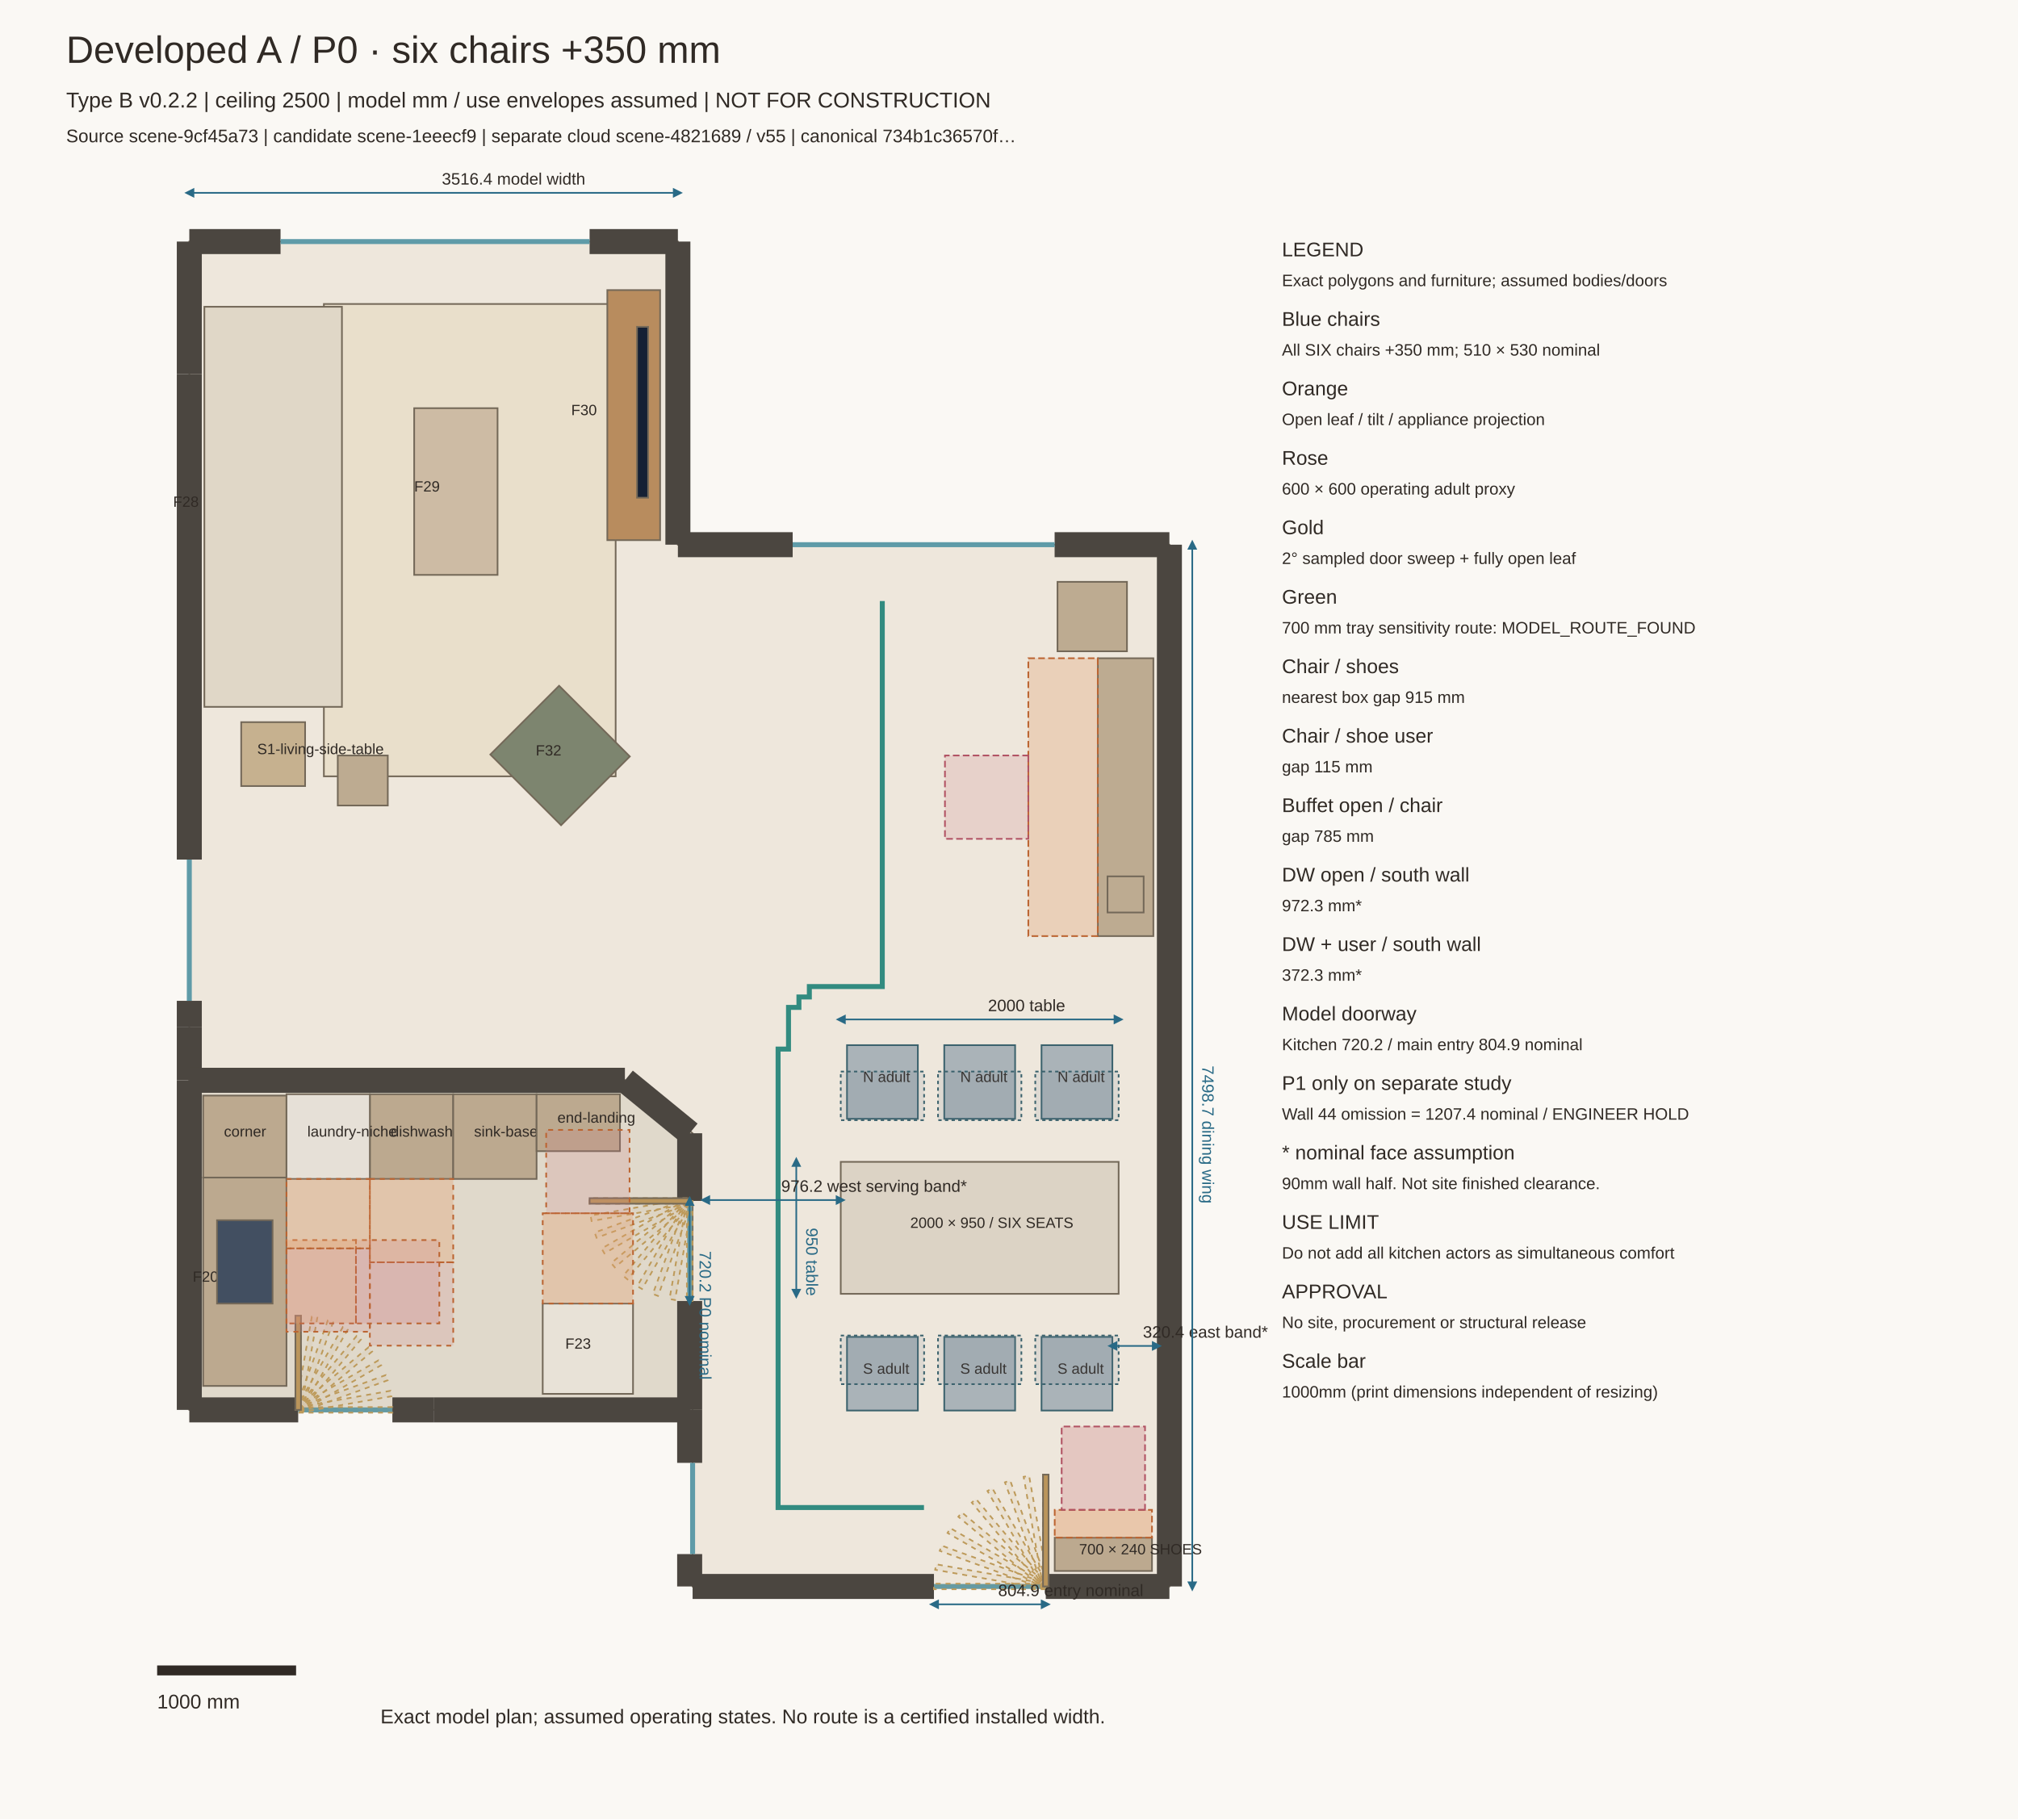
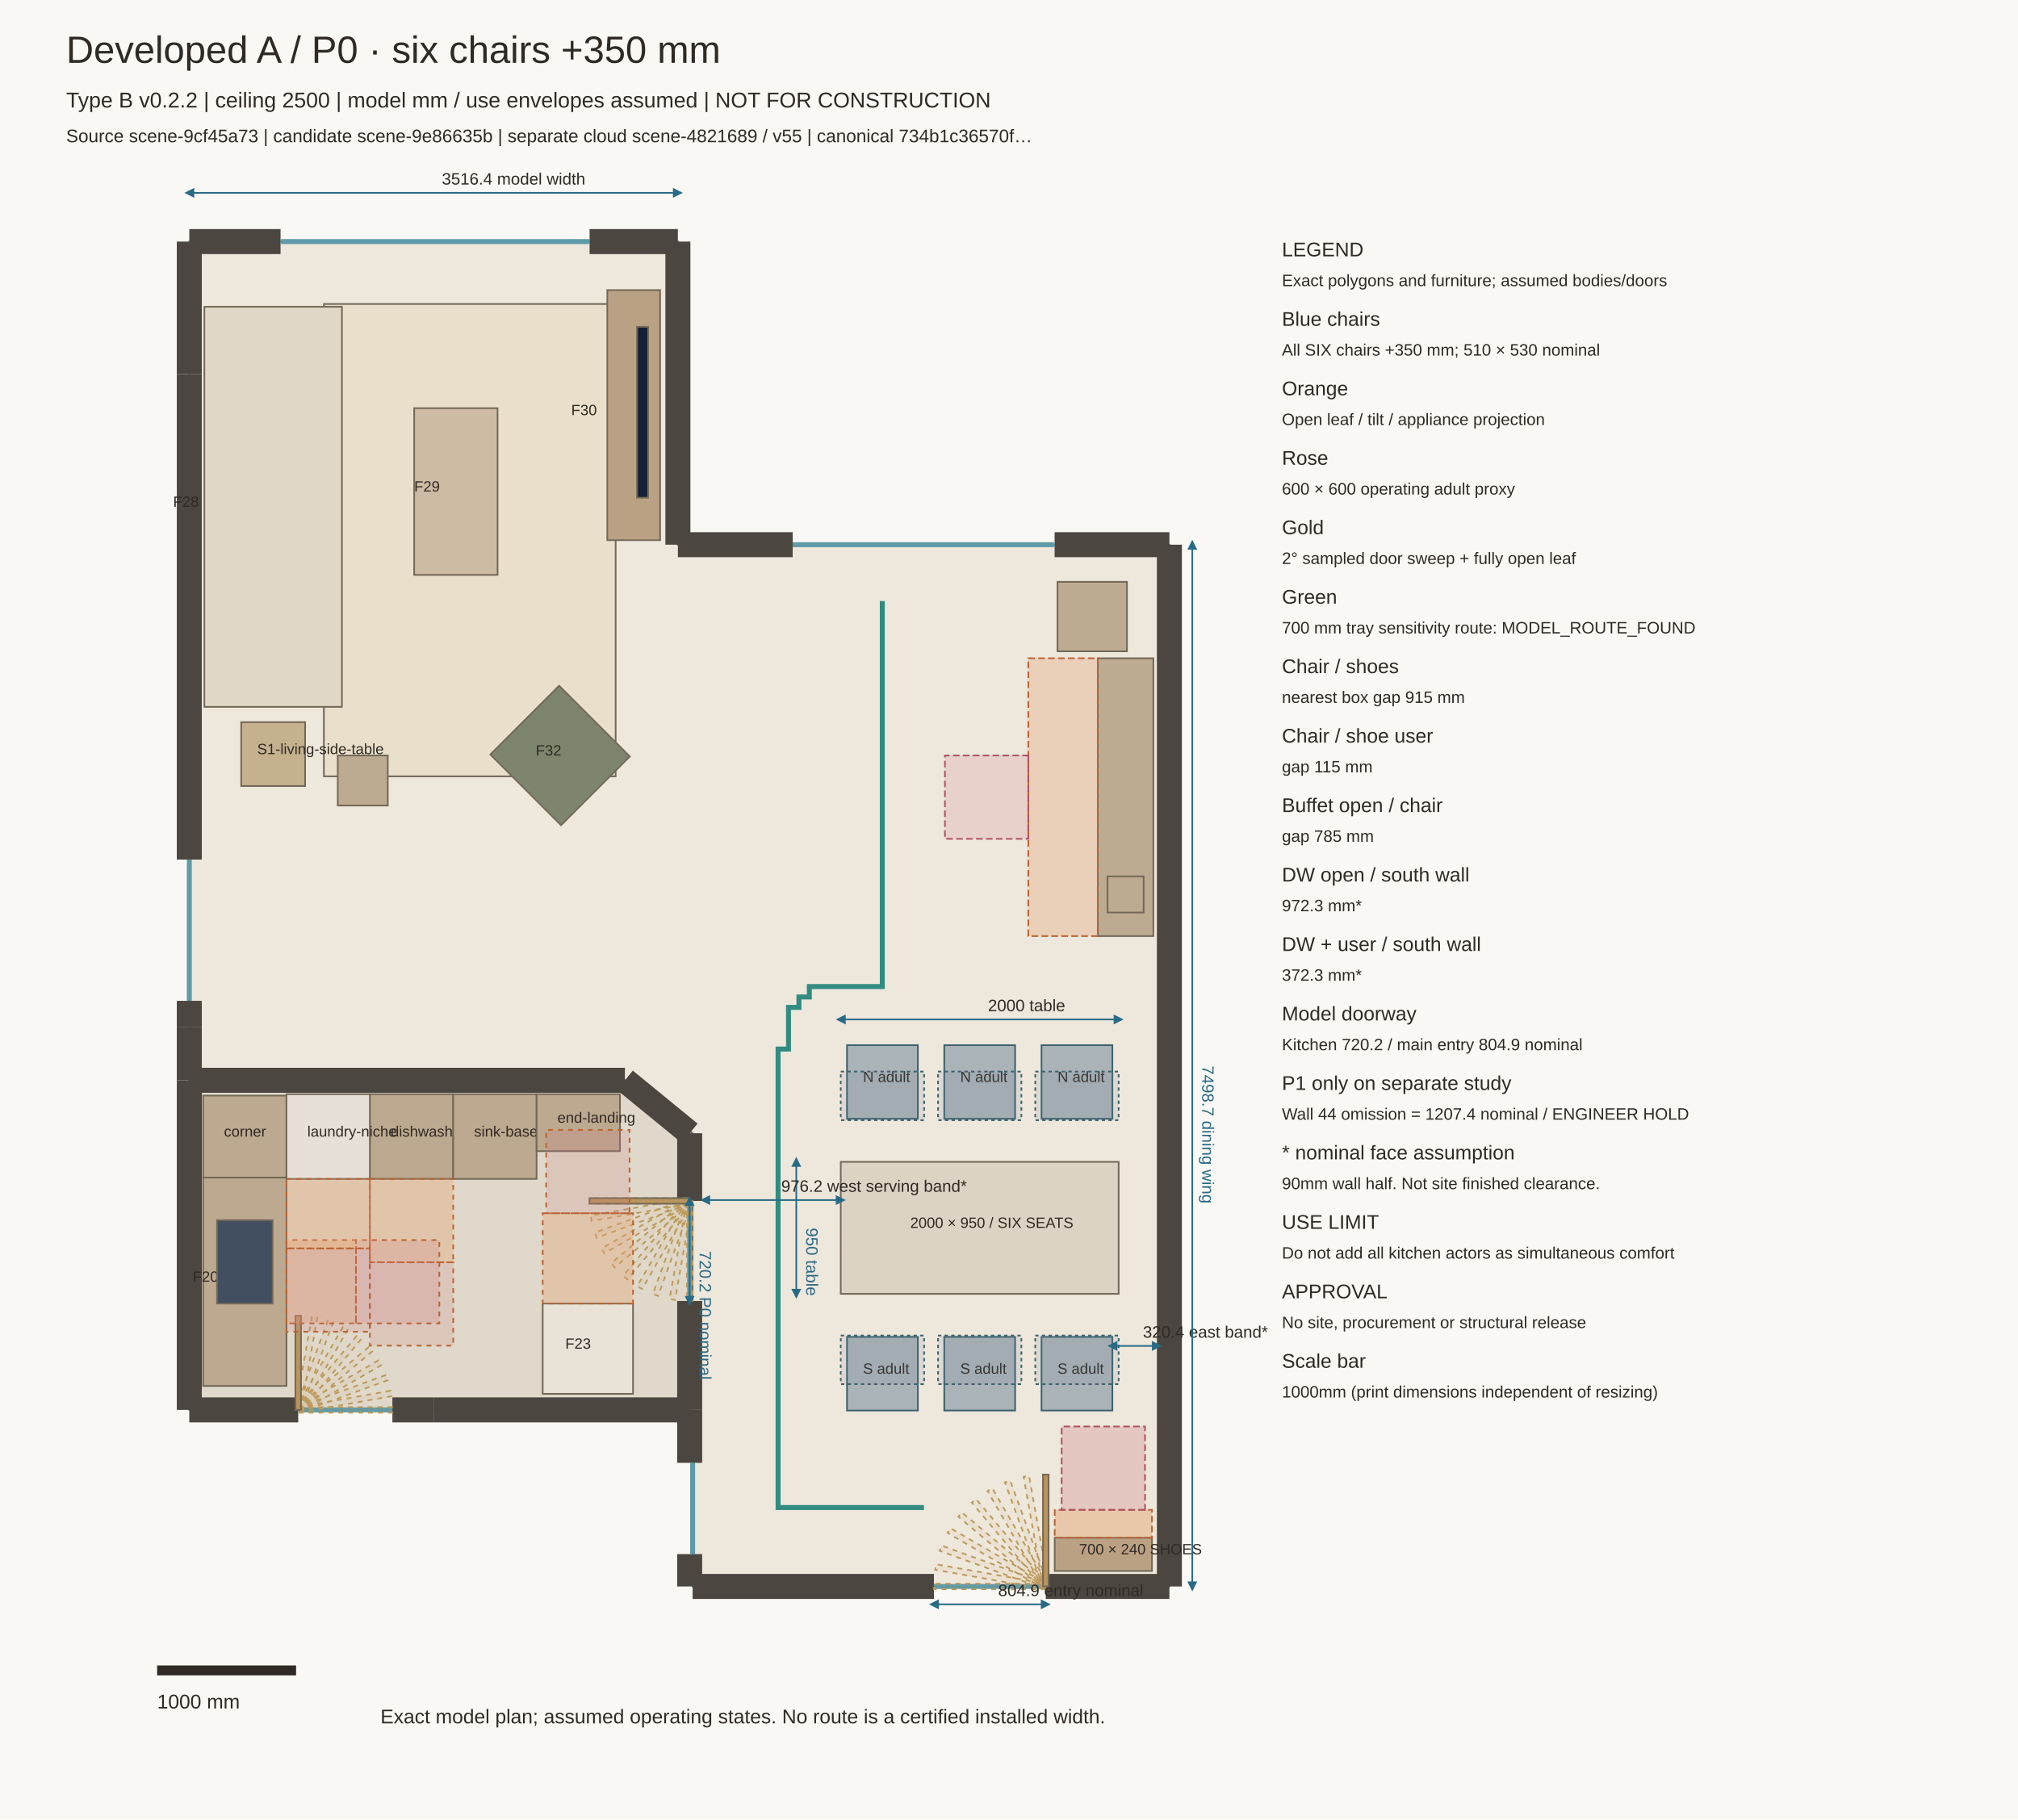
<svg xmlns="http://www.w3.org/2000/svg" width="1220" height="1100" viewBox="0 0 1220 1100">
  <defs>
    <marker id="arrow" markerWidth="6" markerHeight="6" refX="3" refY="3" orient="auto-start-reverse">
      <path d="M0 0 L6 3 L0 6Z" fill="#296a86" />
    </marker>
  </defs>
  <rect width="1220" height="1100" fill="#faf8f4" />
  <g font-family="Arial,sans-serif">
    <text x="40" y="38" font-size="23" fill="#302a25">Developed A / P0 · six chairs +350 mm</text>
    <text x="40" y="65" font-size="13" fill="#302a25">Type B v0.2.2 | ceiling 2500 | model mm / use envelopes assumed | NOT FOR CONSTRUCTION</text>
-     <text x="40" y="86" font-size="11" fill="#302a25">Source scene-9cf45a73 | candidate scene-1eeecf9 | separate cloud scene-4821689 / v55 | canonical 734b1c36570f…</text>
+     <text x="40" y="86" font-size="11" fill="#302a25">Source scene-9cf45a73 | candidate scene-9e86635b | separate cloud scene-4821689 / v55 | canonical 734b1c36570f…</text>
    <polygon points="114.45,146.06 409.82,146.06 409.82,329.34 706.98,329.34 706.98,959.23 418.72,959.23 418.72,685.21 377.79,653.18 114.45,653.18" fill="#eee7dc" stroke="#736858" stroke-width="1" />
    <polygon points="114.45,653.18 377.79,653.18 416.94,685.21 416.94,852.47 114.45,852.47" fill="#e0d9cb" stroke="#736858" stroke-width="1" />
    <path d="M114.448,146.063 L114.448,226.134" stroke="#4b4640" stroke-width="15.12" />
    <path d="M114.448,226.134 L114.448,519.729" stroke="#4b4640" stroke-width="15.12" />
    <path d="M114.448,605.138 L114.448,621.152" stroke="#4b4640" stroke-width="15.12" />
    <path d="M114.448,621.152 L114.448,653.181" stroke="#4b4640" stroke-width="15.12" />
    <path d="M114.448,653.181 L114.448,852.469" stroke="#4b4640" stroke-width="15.12" />
    <path d="M114.448,852.469 L180.285,852.469" stroke="#4b4640" stroke-width="15.12" />
    <path d="M237.224,852.469 L262.135,852.469" stroke="#4b4640" stroke-width="15.12" />
    <path d="M262.135,852.469 L416.939,852.469" stroke="#4b4640" stroke-width="15.12" />
    <path d="M114.448,653.181 L377.794,653.181" stroke="#4b4640" stroke-width="15.12" />
    <path d="M416.939,685.209 L416.939,726.134" stroke="#4b4640" stroke-width="15.12" />
    <path d="M416.939,786.633 L416.939,852.469" stroke="#4b4640" stroke-width="15.12" />
    <path d="M416.939,852.469 L416.939,884.498" stroke="#4b4640" stroke-width="15.12" />
    <path d="M416.939,939.658 L416.939,959.231" stroke="#4b4640" stroke-width="15.12" />
    <path d="M418.719,959.231 L564.626,959.231" stroke="#4b4640" stroke-width="15.12" />
    <path d="M632.242,959.231 L706.975,959.231" stroke="#4b4640" stroke-width="15.12" />
    <path d="M706.975,329.337 L706.975,959.231" stroke="#4b4640" stroke-width="15.12" />
    <path d="M409.822,329.337 L479.217,329.337" stroke="#4b4640" stroke-width="15.12" />
    <path d="M637.58,329.337 L706.975,329.337" stroke="#4b4640" stroke-width="15.12" />
    <path d="M409.822,146.063 L409.822,329.337" stroke="#4b4640" stroke-width="15.12" />
    <path d="M114.448,146.063 L169.609,146.063" stroke="#4b4640" stroke-width="15.12" />
    <path d="M356.441,146.063 L409.822,146.063" stroke="#4b4640" stroke-width="15.12" />
    <path d="M377.794,653.181 L416.939,685.209" stroke="#4b4640" stroke-width="15.12" />
    <path d="M114.448,519.729 L114.448,605.138" stroke="#5f9ba8" stroke-width="3" />
    <path d="M416.939,726.134 L416.939,786.633" stroke="#5f9ba8" stroke-width="3" />
    <path d="M180.285,852.469 L237.224,852.469" stroke="#5f9ba8" stroke-width="3" />
    <path d="M418.719,884.498 L418.719,939.658" stroke="#5f9ba8" stroke-width="3" />
    <path d="M564.626,959.231 L632.242,959.231" stroke="#5f9ba8" stroke-width="3" />
    <path d="M169.609,146.063 L356.441,146.063" stroke="#5f9ba8" stroke-width="3" />
    <path d="M479.217,329.337 L637.58,329.337" stroke="#5f9ba8" stroke-width="3" />
    <polygon points="632.24,960.91 564.63,960.91 564.63,957.55 632.24,957.55" fill="#bd9a5a" fill-opacity="0.071" stroke="#bd9a5a" stroke-width="1" stroke-dasharray="3 3" />
    <polygon points="631.95,960.89 565.36,949.14 565.95,945.83 632.53,957.58" fill="#bd9a5a" fill-opacity="0.071" stroke="#bd9a5a" stroke-width="1" stroke-dasharray="3 3" />
    <polygon points="631.67,960.81 568.13,937.68 569.28,934.53 632.82,957.65" fill="#bd9a5a" fill-opacity="0.071" stroke="#bd9a5a" stroke-width="1" stroke-dasharray="3 3" />
    <polygon points="631.40,960.69 572.85,926.88 574.53,923.97 633.08,957.78" fill="#bd9a5a" fill-opacity="0.071" stroke="#bd9a5a" stroke-width="1" stroke-dasharray="3 3" />
    <polygon points="631.16,960.52 579.37,917.06 581.53,914.48 633.32,957.94" fill="#bd9a5a" fill-opacity="0.071" stroke="#bd9a5a" stroke-width="1" stroke-dasharray="3 3" />
    <polygon points="630.96,960.31 587.49,908.51 590.07,906.35 633.53,958.15" fill="#bd9a5a" fill-opacity="0.071" stroke="#bd9a5a" stroke-width="1" stroke-dasharray="3 3" />
    <polygon points="630.79,960.07 596.98,901.51 599.89,899.83 633.70,958.39" fill="#bd9a5a" fill-opacity="0.071" stroke="#bd9a5a" stroke-width="1" stroke-dasharray="3 3" />
    <polygon points="630.66,959.81 607.54,896.27 610.69,895.12 633.82,958.66" fill="#bd9a5a" fill-opacity="0.071" stroke="#bd9a5a" stroke-width="1" stroke-dasharray="3 3" />
    <polygon points="630.59,959.52 618.85,892.93 622.16,892.35 633.90,958.94" fill="#bd9a5a" fill-opacity="0.071" stroke="#bd9a5a" stroke-width="1" stroke-dasharray="3 3" />
    <polygon points="630.56,959.23 630.56,891.61 633.92,891.61 633.92,959.23" fill="#bd9a5a" fill-opacity="0.071" stroke="#bd9a5a" stroke-width="1" stroke-dasharray="3 3" />
    <polygon points="630.56,959.23 630.56,891.61 633.92,891.61 633.92,959.23" fill="#ba955b" stroke="#736858" stroke-width="1" />
    <polygon points="418.62,726.13 418.62,786.63 415.26,786.63 415.26,726.13" fill="#bd9a5a" fill-opacity="0.071" stroke="#bd9a5a" stroke-width="1" stroke-dasharray="3 3" />
    <polygon points="418.59,726.43 408.09,786.01 404.78,785.42 415.29,725.84" fill="#bd9a5a" fill-opacity="0.071" stroke="#bd9a5a" stroke-width="1" stroke-dasharray="3 3" />
    <polygon points="418.52,726.71 397.83,783.56 394.67,782.41 415.36,725.56" fill="#bd9a5a" fill-opacity="0.071" stroke="#bd9a5a" stroke-width="1" stroke-dasharray="3 3" />
    <polygon points="418.39,726.97 388.15,779.37 385.24,777.69 415.48,725.29" fill="#bd9a5a" fill-opacity="0.071" stroke="#bd9a5a" stroke-width="1" stroke-dasharray="3 3" />
    <polygon points="418.23,727.21 379.34,773.56 376.77,771.40 415.65,725.05" fill="#bd9a5a" fill-opacity="0.071" stroke="#bd9a5a" stroke-width="1" stroke-dasharray="3 3" />
    <polygon points="418.02,727.42 371.68,766.31 369.52,763.74 415.86,724.85" fill="#bd9a5a" fill-opacity="0.071" stroke="#bd9a5a" stroke-width="1" stroke-dasharray="3 3" />
    <polygon points="417.78,727.59 365.39,757.84 363.71,754.93 416.10,724.68" fill="#bd9a5a" fill-opacity="0.071" stroke="#bd9a5a" stroke-width="1" stroke-dasharray="3 3" />
    <polygon points="417.51,727.71 360.66,748.40 359.52,745.25 416.36,724.56" fill="#bd9a5a" fill-opacity="0.071" stroke="#bd9a5a" stroke-width="1" stroke-dasharray="3 3" />
    <polygon points="417.23,727.79 357.65,738.29 357.07,734.99 416.65,724.48" fill="#bd9a5a" fill-opacity="0.071" stroke="#bd9a5a" stroke-width="1" stroke-dasharray="3 3" />
    <polygon points="416.94,727.81 356.44,727.81 356.44,724.45 416.94,724.45" fill="#bd9a5a" fill-opacity="0.071" stroke="#bd9a5a" stroke-width="1" stroke-dasharray="3 3" />
    <polygon points="416.94,727.81 356.44,727.81 356.44,724.45 416.94,724.45" fill="#ba955b" stroke="#736858" stroke-width="1" />
    <polygon points="180.28,850.79 237.22,850.79 237.22,854.15 180.28,854.15" fill="#bd9a5a" fill-opacity="0.071" stroke="#bd9a5a" stroke-width="1" stroke-dasharray="3 3" />
    <polygon points="179.99,850.81 236.07,840.93 236.65,844.24 180.58,854.12" fill="#bd9a5a" fill-opacity="0.071" stroke="#bd9a5a" stroke-width="1" stroke-dasharray="3 3" />
    <polygon points="179.71,850.89 233.22,831.42 234.36,834.57 180.86,854.05" fill="#bd9a5a" fill-opacity="0.071" stroke="#bd9a5a" stroke-width="1" stroke-dasharray="3 3" />
    <polygon points="179.44,851.01 228.76,822.54 230.44,825.45 181.12,853.92" fill="#bd9a5a" fill-opacity="0.071" stroke="#bd9a5a" stroke-width="1" stroke-dasharray="3 3" />
    <polygon points="179.20,851.18 222.82,814.58 224.98,817.16 181.36,853.76" fill="#bd9a5a" fill-opacity="0.071" stroke="#bd9a5a" stroke-width="1" stroke-dasharray="3 3" />
    <polygon points="179.00,851.39 215.60,807.77 218.17,809.93 181.57,853.55" fill="#bd9a5a" fill-opacity="0.071" stroke="#bd9a5a" stroke-width="1" stroke-dasharray="3 3" />
    <polygon points="178.83,851.63 207.30,802.32 210.21,804.00 181.74,853.31" fill="#bd9a5a" fill-opacity="0.071" stroke="#bd9a5a" stroke-width="1" stroke-dasharray="3 3" />
    <polygon points="178.71,851.89 198.18,798.39 201.34,799.54 181.86,853.04" fill="#bd9a5a" fill-opacity="0.071" stroke="#bd9a5a" stroke-width="1" stroke-dasharray="3 3" />
    <polygon points="178.63,852.18 188.52,796.10 191.83,796.69 181.94,852.76" fill="#bd9a5a" fill-opacity="0.071" stroke="#bd9a5a" stroke-width="1" stroke-dasharray="3 3" />
    <polygon points="178.60,852.47 178.60,795.53 181.96,795.53 181.96,852.47" fill="#bd9a5a" fill-opacity="0.071" stroke="#bd9a5a" stroke-width="1" stroke-dasharray="3 3" />
    <polygon points="178.60,852.47 178.60,795.53 181.96,795.53 181.96,852.47" fill="#ba955b" stroke="#736858" stroke-width="1" />
    <polygon points="122.80,837.99 122.80,711.99 173.20,711.99 173.20,837.99" fill="#BCA98F" stroke="#736858" stroke-width="1" />
    <text x="116.504" y="774.992" font-size="9" fill="#302a25">F20</text>
    <polygon points="276.10,670.41 322.30,670.41 322.30,704.01 276.10,704.01" fill="#eef2f5" stroke="#736858" stroke-width="1" />
    <polygon points="131.20,788.18 131.20,737.78 164.80,737.78 164.80,788.18" fill="#424f61" stroke="#736858" stroke-width="1" />
    <polygon points="382.70,842.78 328.10,842.78 328.10,788.18 382.70,788.18" fill="#E8E2D7" stroke="#736858" stroke-width="1" />
    <text x="341.75" y="815.48" font-size="9" fill="#302a25">F23</text>
    <polygon points="372.20,183.80 372.20,469.40 195.80,469.40 195.80,183.80" fill="#e9dfcb" stroke="#736858" stroke-width="1" />
    <polygon points="123.56,427.40 123.56,185.48 206.72,185.48 206.72,427.40" fill="#E0D7C7" stroke="#736858" stroke-width="1" />
    <text x="104.66" y="306.44" font-size="9" fill="#302a25">F28</text>
    <polygon points="300.80,246.80 300.80,347.60 250.40,347.60 250.40,246.80" fill="#CDBBA4" stroke="#736858" stroke-width="1" />
    <text x="250.4" y="297.2" font-size="9" fill="#302a25">F29</text>
-     <polygon points="399.08,175.40 399.08,326.60 367.16,326.60 367.16,175.40" fill="#B88C5E" stroke="#736858" stroke-width="1" />
+     <polygon points="399.08,175.40 399.08,326.60 367.16,326.60 367.16,175.40" fill="#BBA184" stroke="#736858" stroke-width="1" />
    <text x="345.32" y="251" font-size="9" fill="#302a25">F30</text>
    <polygon points="391.83,197.61 391.83,300.93 385.11,300.93 385.11,197.61" fill="#152034" stroke="#736858" stroke-width="1" />
    <polygon points="380.77,457.39 339.19,498.97 296.43,456.21 338.01,414.63" fill="#7D856F" stroke="#736858" stroke-width="1" />
    <text x="323.9" y="456.8" font-size="9" fill="#302a25">F32</text>
    <polygon points="508.28,702.50 676.28,702.50 676.28,782.30 508.28,782.30" fill="#DCD3C5" stroke="#736858" stroke-width="1" />
    <text x="550.28" y="742.4" font-size="9" fill="#302a25">2000 × 950 / SIX SEATS</text>
-     <polygon points="696.44,949.88 637.64,949.88 637.64,929.72 696.44,929.72" fill="#BCA98F" stroke="#736858" stroke-width="1" />
+     <polygon points="696.44,949.88 637.64,949.88 637.64,929.72 696.44,929.72" fill="#BBA184" stroke="#736858" stroke-width="1" />
    <text x="652.34" y="939.8" font-size="9" fill="#302a25">700 × 240 SHOES</text>
    <polygon points="145.82,436.64 184.46,436.64 184.46,475.28 145.82,475.28" fill="#C6B18F" stroke="#736858" stroke-width="1" />
    <text x="155.48" y="455.96" font-size="9" fill="#302a25">S1-living-side-table</text>
    <polygon points="122.80,662.43 173.20,662.43 173.20,711.99 122.80,711.99" fill="#BCA98F" stroke="#736858" stroke-width="1" />
    <text x="135.404" y="687.212" font-size="9" fill="#302a25">corner</text>
    <polygon points="223.60,661.59 274.00,661.59 274.00,712.83 223.60,712.83" fill="#BCA98F" stroke="#736858" stroke-width="1" />
    <text x="236.204" y="687.212" font-size="9" fill="#302a25">dishwasher</text>
    <polygon points="274.00,661.59 324.40,661.59 324.40,712.83 274.00,712.83" fill="#BCA98F" stroke="#736858" stroke-width="1" />
    <text x="286.604" y="687.212" font-size="9" fill="#302a25">sink-base</text>
    <polygon points="324.40,661.59 374.80,661.59 374.80,696.03 324.40,696.03" fill="#BCA98F" stroke="#736858" stroke-width="1" />
    <text x="337.004" y="678.812" font-size="9" fill="#302a25">end-landing</text>
    <polygon points="173.20,661.59 223.60,661.59 223.60,712.83 173.20,712.83" fill="#E6E0D7" stroke="#736858" stroke-width="1" />
    <text x="185.804" y="687.212" font-size="9" fill="#302a25">laundry-niche</text>
    <polygon points="512.06,631.94 554.90,631.94 554.90,676.46 512.06,676.46" fill="#aab3b8" stroke="#3b626d" stroke-width="1" />
    <text x="521.72" y="654.2" font-size="9" fill="#302a25">N adult</text>
    <polygon points="629.66,631.94 672.50,631.94 672.50,676.46 629.66,676.46" fill="#aab3b8" stroke="#3b626d" stroke-width="1" />
    <text x="639.32" y="654.2" font-size="9" fill="#302a25">N adult</text>
    <polygon points="554.90,852.86 512.06,852.86 512.06,808.34 554.90,808.34" fill="#aab3b8" stroke="#3b626d" stroke-width="1" />
    <text x="521.72" y="830.6" font-size="9" fill="#302a25">S adult</text>
    <polygon points="672.50,852.86 629.66,852.86 629.66,808.34 672.50,808.34" fill="#aab3b8" stroke="#3b626d" stroke-width="1" />
    <text x="639.32" y="830.6" font-size="9" fill="#302a25">S adult</text>
    <polygon points="570.86,631.94 613.70,631.94 613.70,676.46 570.86,676.46" fill="#aab3b8" stroke="#3b626d" stroke-width="1" />
    <text x="580.52" y="654.2" font-size="9" fill="#302a25">N adult</text>
    <polygon points="613.70,852.86 570.86,852.86 570.86,808.34 613.70,808.34" fill="#aab3b8" stroke="#3b626d" stroke-width="1" />
    <text x="580.52" y="830.6" font-size="9" fill="#302a25">S adult</text>
    <polygon points="508.28,647.90 558.68,647.90 558.68,677.30 508.28,677.30" fill="#718591" fill-opacity="0.133" stroke="#3b626d" stroke-width="1" stroke-dasharray="2 2" />
    <polygon points="625.88,647.90 676.28,647.90 676.28,677.30 625.88,677.30" fill="#718591" fill-opacity="0.133" stroke="#3b626d" stroke-width="1" stroke-dasharray="2 2" />
    <polygon points="508.28,807.50 558.68,807.50 558.68,836.90 508.28,836.90" fill="#718591" fill-opacity="0.133" stroke="#3b626d" stroke-width="1" stroke-dasharray="2 2" />
    <polygon points="625.88,807.50 676.28,807.50 676.28,836.90 625.88,836.90" fill="#718591" fill-opacity="0.133" stroke="#3b626d" stroke-width="1" stroke-dasharray="2 2" />
    <polygon points="567.08,647.90 617.48,647.90 617.48,677.30 567.08,677.30" fill="#718591" fill-opacity="0.133" stroke="#3b626d" stroke-width="1" stroke-dasharray="2 2" />
    <polygon points="567.08,807.50 617.48,807.50 617.48,836.90 567.08,836.90" fill="#718591" fill-opacity="0.133" stroke="#3b626d" stroke-width="1" stroke-dasharray="2 2" />
    <polygon points="697.28,398.00 697.28,566.00 663.68,566.00 663.68,398.00" fill="#bdab91" stroke="#736858" stroke-width="1" />
    <polygon points="639.32,351.80 681.32,351.80 681.32,393.80 639.32,393.80" fill="#bdab91" stroke="#736858" stroke-width="1" />
    <polygon points="204.20,456.80 234.44,456.80 234.44,487.04 204.20,487.04" fill="#bdab91" stroke="#736858" stroke-width="1" />
    <polygon points="669.56,529.88 691.40,529.88 691.40,551.72 669.56,551.72" fill="#bdab91" stroke="#736858" stroke-width="1" />
    <polygon points="696.44,929.72 637.64,929.72 637.64,912.92 696.44,912.92" fill="#e49d6e" fill-opacity="0.439" stroke="#bb6431" stroke-width="1" stroke-dasharray="4 2" />
    <polygon points="692.24,912.92 641.84,912.92 641.84,862.52 692.24,862.52" fill="#cd7982" fill-opacity="0.29" stroke="#b15263" stroke-width="1" stroke-dasharray="4 2" />
    <polygon points="663.68,398.00 663.68,566.00 621.68,566.00 621.68,398.00" fill="#e49d6e" fill-opacity="0.314" stroke="#bb6431" stroke-width="1" stroke-dasharray="4 2" />
    <polygon points="621.68,456.80 621.68,507.20 571.28,507.20 571.28,456.80" fill="#cd7982" fill-opacity="0.2" stroke="#b15263" stroke-width="1" stroke-dasharray="4 2" />
    <polygon points="223.60,712.83 274.00,712.83 274.00,763.23 223.60,763.23" fill="#e49d6e" fill-opacity="0.333" stroke="#bb6431" stroke-width="1" stroke-dasharray="3 3" />
    <polygon points="223.60,763.23 274.00,763.23 274.00,813.63 223.60,813.63" fill="#cd7982" fill-opacity="0.2" stroke="#bb6431" stroke-width="1" stroke-dasharray="3 3" />
    <polygon points="382.70,788.18 328.10,788.18 328.10,733.58 382.70,733.58" fill="#e49d6e" fill-opacity="0.333" stroke="#bb6431" stroke-width="1" stroke-dasharray="3 3" />
    <polygon points="380.60,733.58 330.20,733.58 330.20,683.18 380.60,683.18" fill="#cd7982" fill-opacity="0.2" stroke="#bb6431" stroke-width="1" stroke-dasharray="3 3" />
    <polygon points="173.20,800.19 173.20,749.79 215.20,749.79 215.20,800.19" fill="#e49d6e" fill-opacity="0.333" stroke="#bb6431" stroke-width="1" stroke-dasharray="3 3" />
    <polygon points="215.20,800.19 215.20,749.79 265.60,749.79 265.60,800.19" fill="#cd7982" fill-opacity="0.2" stroke="#bb6431" stroke-width="1" stroke-dasharray="3 3" />
    <polygon points="173.20,712.83 223.60,712.83 223.60,754.83 173.20,754.83" fill="#e49d6e" fill-opacity="0.333" stroke="#bb6431" stroke-width="1" stroke-dasharray="3 3" />
    <polygon points="173.20,754.83 223.60,754.83 223.60,805.23 173.20,805.23" fill="#cd7982" fill-opacity="0.2" stroke="#bb6431" stroke-width="1" stroke-dasharray="3 3" />
    <polyline points="558.60,911.51 552.30,911.51 546.00,911.51 539.70,911.51 533.40,911.51 527.10,911.51 520.80,911.51 514.50,911.51 508.20,911.51 501.90,911.51 495.60,911.51 489.30,911.51 483.00,911.51 476.70,911.51 470.40,911.51 470.40,905.21 470.40,898.91 470.40,892.61 470.40,886.31 470.40,880.01 470.40,873.71 470.40,867.41 470.40,861.11 470.40,854.81 470.40,848.51 470.40,842.21 470.40,835.91 470.40,829.61 470.40,823.31 470.40,817.01 470.40,810.71 470.40,804.41 470.40,798.11 470.40,791.81 470.40,785.51 470.40,779.21 470.40,772.91 470.40,766.61 470.40,760.31 470.40,754.01 470.40,747.71 470.40,741.41 470.40,735.11 470.40,728.81 470.40,722.51 470.40,716.21 470.40,709.91 470.40,703.61 470.40,697.31 470.40,691.01 470.40,684.71 470.40,678.41 470.40,672.11 470.40,665.81 470.40,659.51 470.40,653.21 470.40,646.91 470.40,640.61 470.40,634.31 476.70,634.31 476.70,628.01 476.70,621.71 476.70,615.41 476.70,609.11 483.00,609.11 483.00,602.81 489.30,602.81 489.30,596.51 495.60,596.51 501.90,596.51 508.20,596.51 514.50,596.51 520.80,596.51 527.10,596.51 533.40,596.51 533.40,590.21 533.40,583.91 533.40,577.61 533.40,571.31 533.40,565.01 533.40,558.71 533.40,552.41 533.40,546.11 533.40,539.81 533.40,533.51 533.40,527.21 533.40,520.91 533.40,514.61 533.40,508.31 533.40,502.01 533.40,495.71 533.40,489.41 533.40,483.11 533.40,476.81 533.40,470.51 533.40,464.21 533.40,457.91 533.40,451.61 533.40,445.31 533.40,439.01 533.40,432.71 533.40,426.41 533.40,420.11 533.40,413.81 533.40,407.51 533.40,401.21 533.40,394.91 533.40,388.61 533.40,382.31 533.40,376.01 533.40,369.71 533.40,363.41" fill="none" stroke="#328b80" stroke-width="3" />
    <path d="M508.28,616.4 L676.28,616.4" stroke="#296a86" marker-start="url(#arrow)" marker-end="url(#arrow)" />
    <text x="597.28" y="611.4" font-size="10" fill="#302a25">2000 table</text>
    <path d="M481.4,702.5 L481.4,782.3" stroke="#296a86" marker-start="url(#arrow)" marker-end="url(#arrow)" />
    <text x="487.4" y="742.4" transform="rotate(90 487.4 742.4)" font-size="10" fill="#296a86">950 table</text>
    <path d="M426.279,725.6 L508.28,725.6" stroke="#296a86" marker-start="url(#arrow)" marker-end="url(#arrow)" />
    <text x="472.279" y="720.6" font-size="10" fill="#302a25">976.2 west serving band*</text>
    <path d="M672.5,813.8 L699.415,813.8" stroke="#296a86" marker-start="url(#arrow)" marker-end="url(#arrow)" />
    <text x="690.958" y="808.8" font-size="10" fill="#302a25">320.4 east band*</text>
    <path d="M416.939,726.134 L416.939,786.633" stroke="#296a86" marker-start="url(#arrow)" marker-end="url(#arrow)" />
    <text x="422.939" y="756.384" transform="rotate(90 422.9395 756.3836)" font-size="10" fill="#296a86">720.2 P0 nominal</text>
    <path d="M564.626,970.04 L632.242,970.04" stroke="#296a86" marker-start="url(#arrow)" marker-end="url(#arrow)" />
    <text x="603.434" y="965.04" font-size="10" fill="#302a25">804.9 entry nominal</text>
    <path d="M114.448,116.6 L409.822,116.6" stroke="#296a86" marker-start="url(#arrow)" marker-end="url(#arrow)" />
    <text x="267.135" y="111.6" font-size="10" fill="#302a25">3516.4 model width</text>
    <path d="M720.8,329.337 L720.8,959.231" stroke="#296a86" marker-start="url(#arrow)" marker-end="url(#arrow)" />
    <text x="726.8" y="644.284" transform="rotate(90 726.8 644.284)" font-size="10" fill="#296a86">7498.7 dining wing</text>
    <text x="775" y="155" font-size="12" fill="#302a25">LEGEND</text>
    <text x="775" y="173" font-size="10" fill="#302a25">Exact polygons and furniture; assumed bodies/doors</text>
    <text x="775" y="197" font-size="12" fill="#302a25">Blue chairs</text>
    <text x="775" y="215" font-size="10" fill="#302a25">All SIX chairs +350 mm; 510 × 530 nominal</text>
    <text x="775" y="239" font-size="12" fill="#302a25">Orange</text>
    <text x="775" y="257" font-size="10" fill="#302a25">Open leaf / tilt / appliance projection</text>
    <text x="775" y="281" font-size="12" fill="#302a25">Rose</text>
    <text x="775" y="299" font-size="10" fill="#302a25">600 × 600 operating adult proxy</text>
    <text x="775" y="323" font-size="12" fill="#302a25">Gold</text>
    <text x="775" y="341" font-size="10" fill="#302a25">2° sampled door sweep + fully open leaf</text>
    <text x="775" y="365" font-size="12" fill="#302a25">Green</text>
    <text x="775" y="383" font-size="10" fill="#302a25">700 mm tray sensitivity route: MODEL_ROUTE_FOUND</text>
    <text x="775" y="407" font-size="12" fill="#302a25">Chair / shoes</text>
    <text x="775" y="425" font-size="10" fill="#302a25">nearest box gap 915 mm</text>
    <text x="775" y="449" font-size="12" fill="#302a25">Chair / shoe user</text>
    <text x="775" y="467" font-size="10" fill="#302a25">gap 115 mm</text>
    <text x="775" y="491" font-size="12" fill="#302a25">Buffet open / chair</text>
    <text x="775" y="509" font-size="10" fill="#302a25">gap 785 mm</text>
    <text x="775" y="533" font-size="12" fill="#302a25">DW open / south wall</text>
    <text x="775" y="551" font-size="10" fill="#302a25">972.3 mm*</text>
    <text x="775" y="575" font-size="12" fill="#302a25">DW + user / south wall</text>
    <text x="775" y="593" font-size="10" fill="#302a25">372.3 mm*</text>
    <text x="775" y="617" font-size="12" fill="#302a25">Model doorway</text>
    <text x="775" y="635" font-size="10" fill="#302a25">Kitchen 720.2 / main entry 804.9 nominal</text>
    <text x="775" y="659" font-size="12" fill="#302a25">P1 only on separate study</text>
    <text x="775" y="677" font-size="10" fill="#302a25">Wall 44 omission = 1207.4 nominal / ENGINEER HOLD</text>
    <text x="775" y="701" font-size="12" fill="#302a25">* nominal face assumption</text>
    <text x="775" y="719" font-size="10" fill="#302a25">90mm wall half. Not site finished clearance.</text>
    <text x="775" y="743" font-size="12" fill="#302a25">USE LIMIT</text>
    <text x="775" y="761" font-size="10" fill="#302a25">Do not add all kitchen actors as simultaneous comfort</text>
    <text x="775" y="785" font-size="12" fill="#302a25">APPROVAL</text>
    <text x="775" y="803" font-size="10" fill="#302a25">No site, procurement or structural release</text>
    <text x="775" y="827" font-size="12" fill="#302a25">Scale bar</text>
    <text x="775" y="845" font-size="10" fill="#302a25">1000mm (print dimensions independent of resizing)</text>
    <path d="M95 1010 h84" stroke="#302a25" stroke-width="6" />
    <text x="95" y="1033" font-size="12" fill="#302a25">1000 mm</text>
    <text x="230" y="1042" font-size="12" fill="#302a25">Exact model plan; assumed operating states. No route is a certified installed width.</text>
  </g>
</svg>
